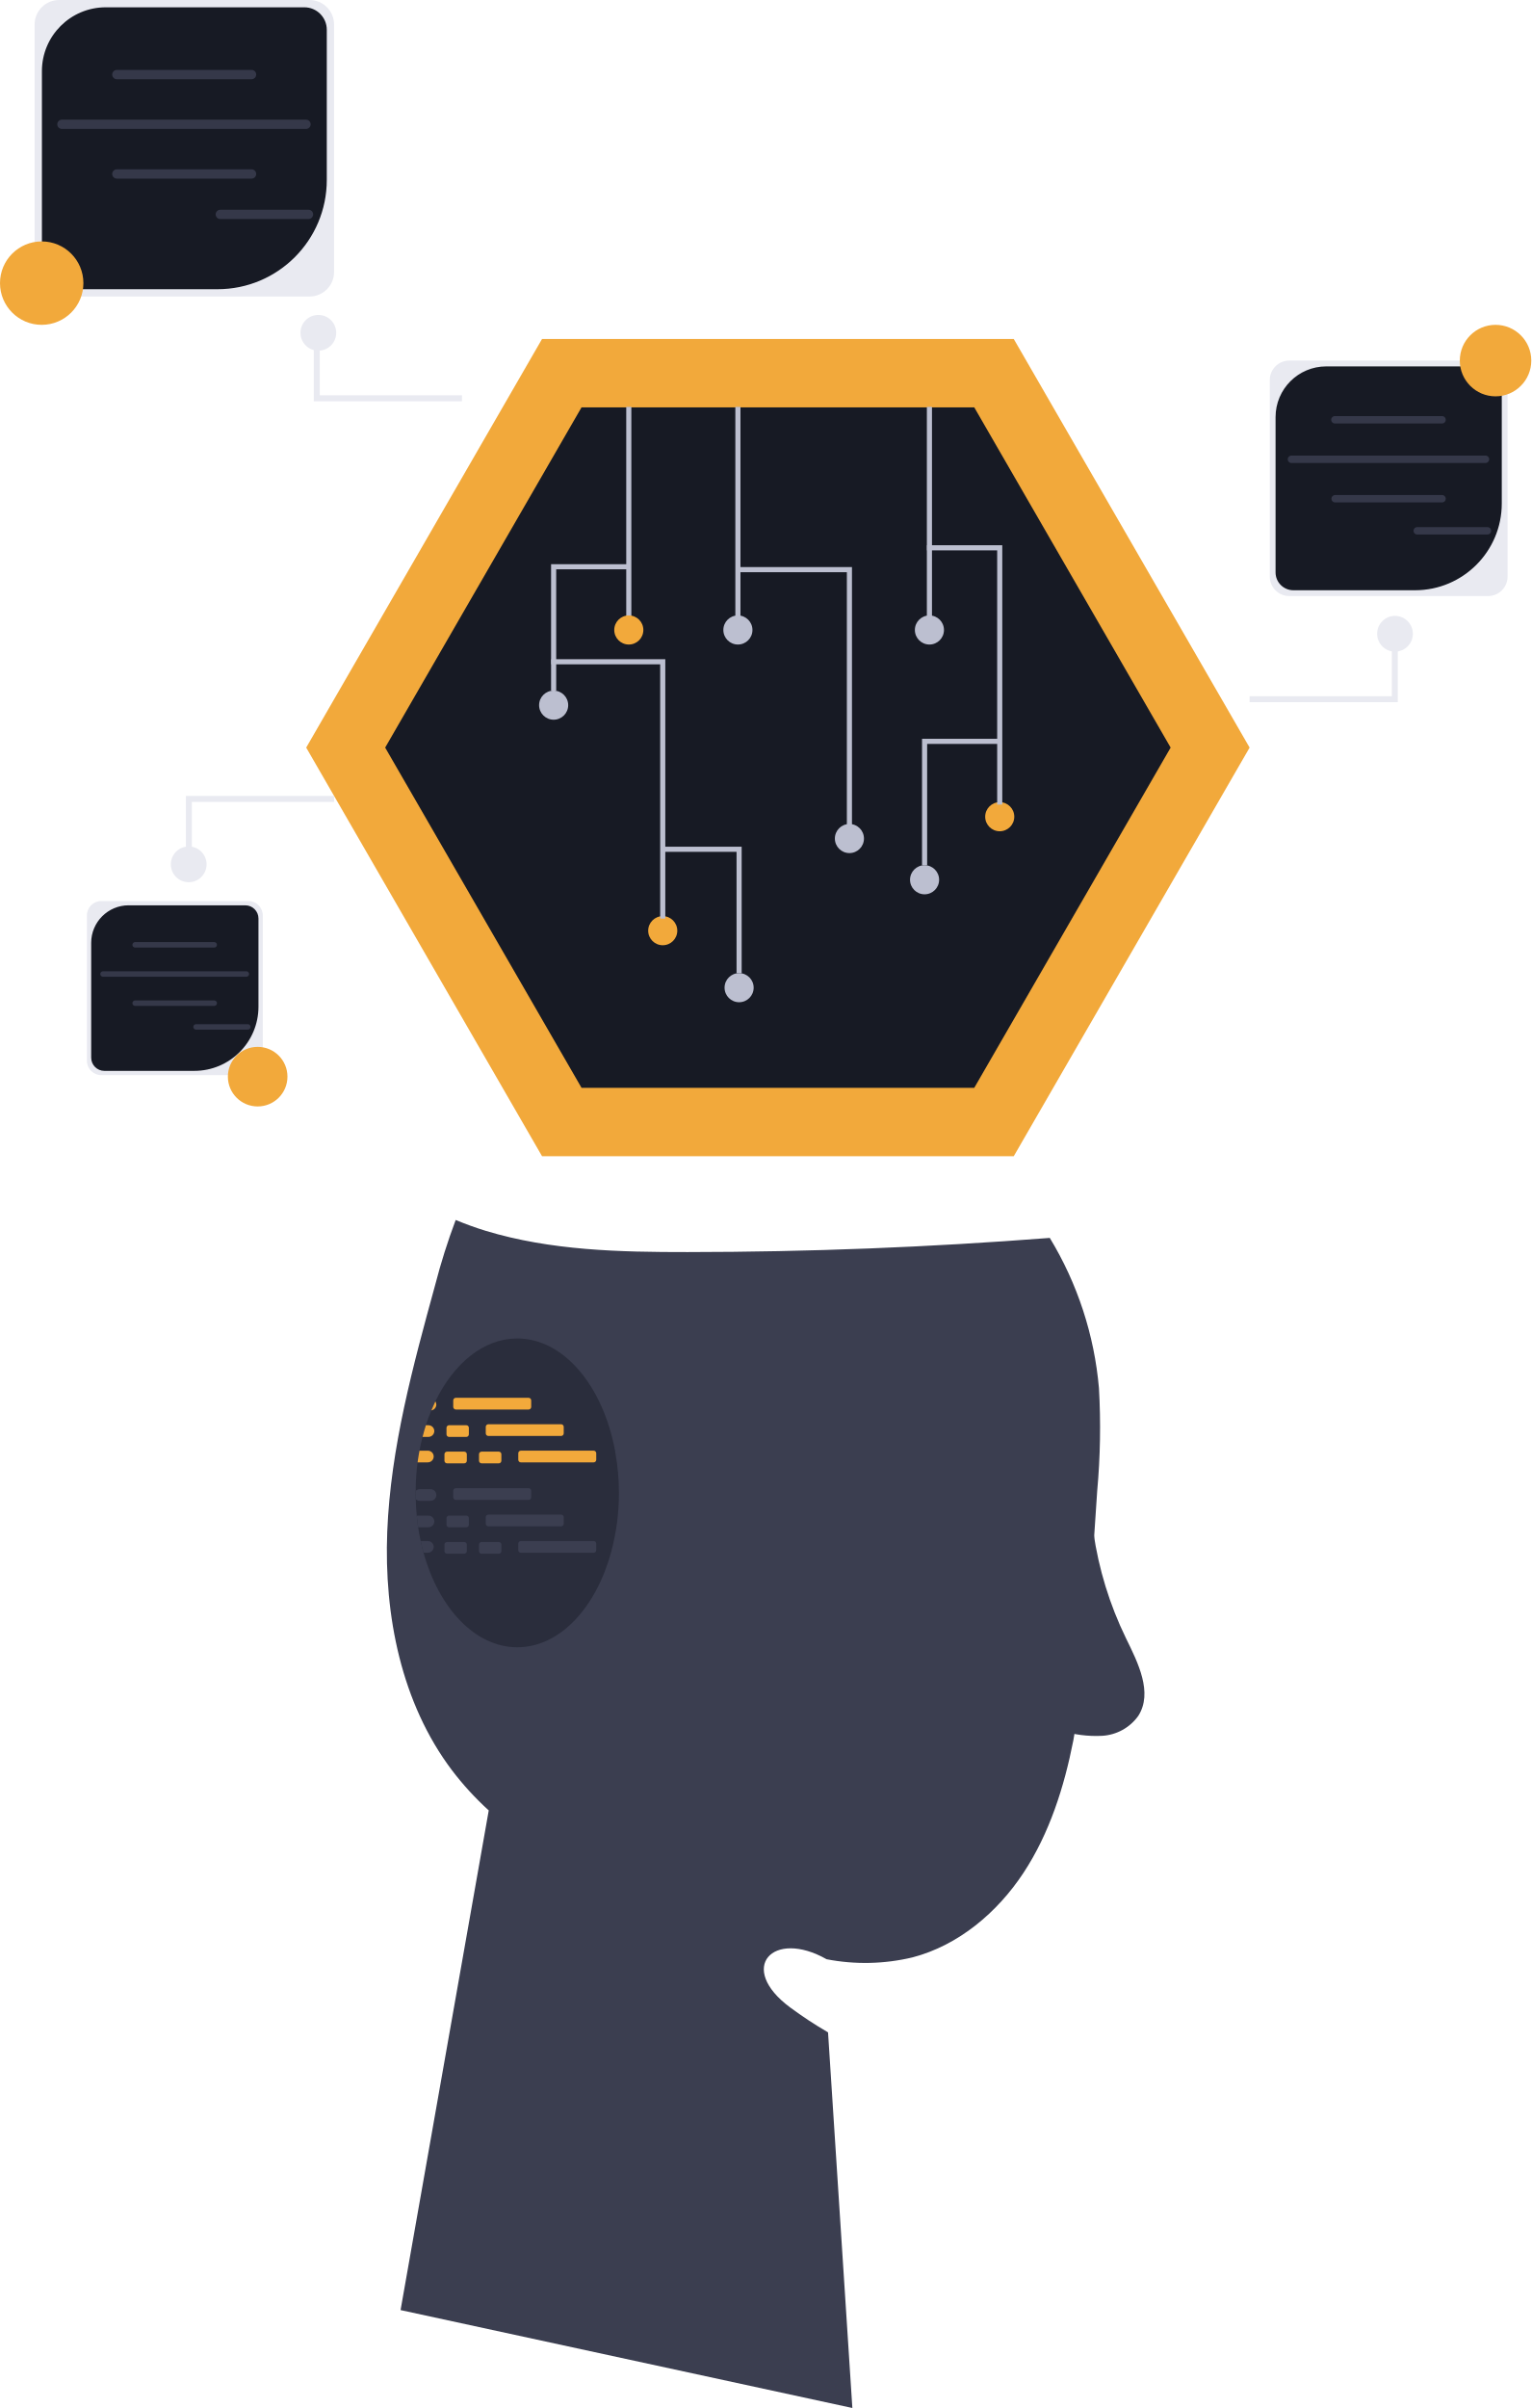
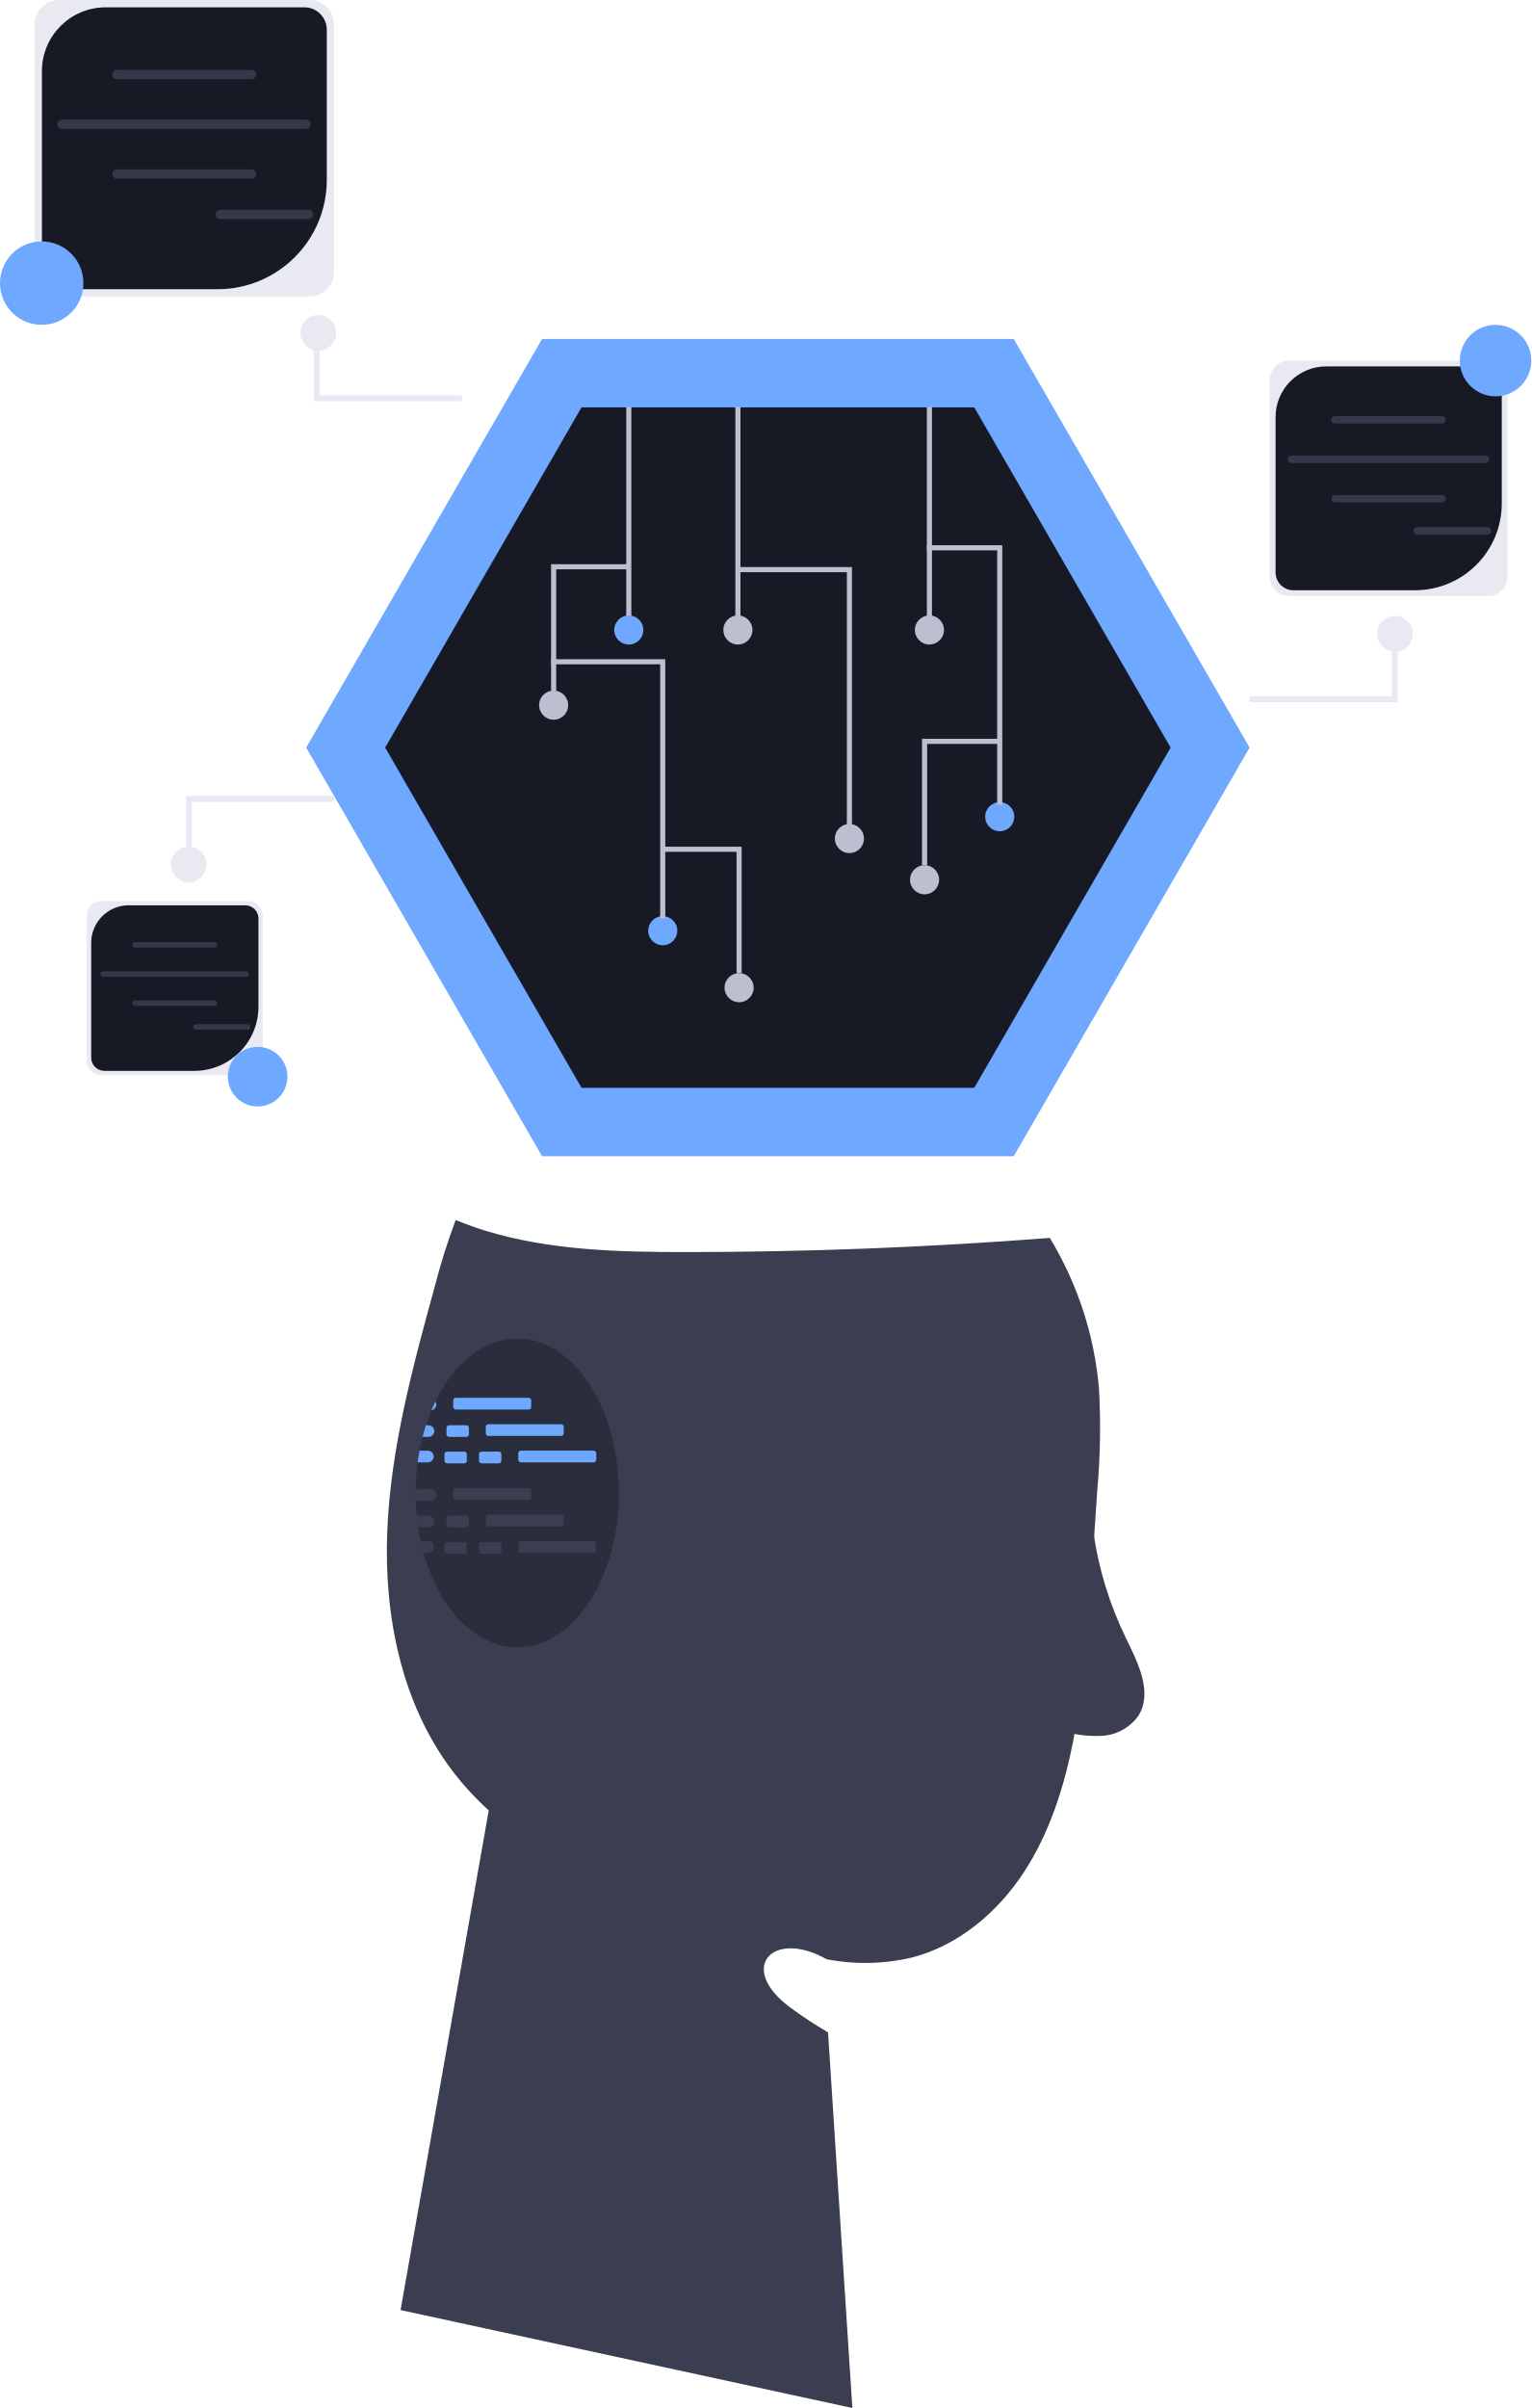
<svg xmlns="http://www.w3.org/2000/svg" width="458.221" height="720.354" viewBox="0 0 458.221 720.354">
  <g transform="translate(-764.119 -179.451)">
    <g transform="translate(764.119 179.451)">
      <g transform="translate(115.76 364.958)">
        <path d="M1033.347,505.323q-.811,12.133-1.622,24.244a389.057,389.057,0,0,1-5.52,50.426c-2.749,13.947-7.12,27.782-14.938,39.656-7.819,11.852-19.422,21.653-33.167,25.258a60.773,60.773,0,0,1-25.732.563c-16.065-9.125-26.948,2.546-10.905,14.42a124.3,124.3,0,0,0,11.334,7.458l7.278,112.367L824.882,750.425l26.385-149.476a89.208,89.208,0,0,1-11.041-12.055c-15.119-20.076-20.323-46.236-19.332-71.336,1.014-25.123,7.706-49.615,14.353-73.837a189.966,189.966,0,0,1,6.129-19.4c2.951,1.217,5.948,2.321,8.99,3.245,19.445,5.9,40.107,6.376,60.43,6.354q54.246-.034,108.356-4.236a103.97,103.97,0,0,1,14.713,44.929,208.629,208.629,0,0,1-.518,30.711Z" transform="translate(-820.777 -424.321)" fill="#3B3E50" />
        <path d="M920.531,451.1a107.123,107.123,0,0,0,9.338,64.763c3.624,7.387,8.112,16.287,3.7,23.232a14.31,14.31,0,0,1-10.78,5.974,35.1,35.1,0,0,1-12.58-1.629" transform="translate(-708.701 -390.76)" fill="#3B3E50" />
        <path d="M885.434,486.241a66.823,66.823,0,0,1-2.231,17.327v.023c-.022.113-.068.225-.09.338-4.551,16.741-15.411,28.5-28.1,28.5-12.618,0-23.433-11.671-28.052-28.277-.316-1.149-.586-2.3-.834-3.492-.316-1.329-.563-2.7-.766-4.123-.18-1.127-.316-2.276-.428-3.447-.158-1.622-.27-3.245-.293-4.935v-.023c-.045-.631-.045-1.262-.045-1.893v-.563l.023-.023a66,66,0,0,1,.563-8.54c.158-1.194.338-2.343.563-3.492.27-1.4.563-2.771.924-4.123.293-1.194.631-2.343.992-3.492.5-1.532,1.037-3.019,1.645-4.439.383-.924.789-1.825,1.194-2.7,5.543-11.4,14.465-18.814,24.515-18.814,13.9,0,25.619,14.173,29.246,33.5.045.293.113.586.135.879v.023A66.654,66.654,0,0,1,885.434,486.241Z" transform="translate(-815.987 -404.608)" fill="#2A2D3C" />
-         <path d="M828.176,449.392a1.793,1.793,0,0,1-1.487,1.712c.383-.924.788-1.825,1.194-2.7A1.887,1.887,0,0,1,828.176,449.392Z" transform="translate(-813.368 -394.144)" fill="#F2A93B" />
-         <rect width="23.331" height="3.503" rx="0.777" transform="translate(19.867 53.196)" fill="#F2A93B" />
-         <path d="M829.034,453.305a1.76,1.76,0,0,1-1.758,1.758h-1.757c.293-1.194.631-2.343.991-3.492h.766A1.755,1.755,0,0,1,829.034,453.305Z" transform="translate(-814.834 -390.171)" fill="#F2A93B" />
-         <rect width="6.693" height="3.503" rx="0.777" transform="translate(17.849 61.395)" fill="#F2A93B" />
-         <rect width="23.331" height="3.503" rx="0.777" transform="translate(29.597 61.104)" fill="#F2A93B" />
-         <rect width="6.693" height="3.503" rx="0.777" transform="translate(17.239 69.298)" fill="#F2A93B" />
-         <rect width="6.693" height="3.503" rx="0.777" transform="translate(27.579 69.298)" fill="#F2A93B" />
-         <path d="M829.68,456.685a1.76,1.76,0,0,1-1.758,1.758h-3.064c.158-1.194.338-2.343.563-3.492h2.5a1.74,1.74,0,0,1,1.758,1.735Z" transform="translate(-815.661 -385.935)" fill="#F2A93B" />
-         <rect width="23.331" height="3.503" rx="0.777" transform="translate(39.327 69.008)" fill="#F2A93B" />
+         <path d="M828.176,449.392a1.793,1.793,0,0,1-1.487,1.712c.383-.924.788-1.825,1.194-2.7A1.887,1.887,0,0,1,828.176,449.392Z" transform="translate(-813.368 -394.144)" fill="#6FA8FF" />
+         <rect width="23.331" height="3.503" rx="0.777" transform="translate(19.867 53.196)" fill="#6FA8FF" />
+         <path d="M829.034,453.305a1.76,1.76,0,0,1-1.758,1.758h-1.757c.293-1.194.631-2.343.991-3.492h.766A1.755,1.755,0,0,1,829.034,453.305Z" transform="translate(-814.834 -390.171)" fill="#6FA8FF" />
+         <rect width="6.693" height="3.503" rx="0.777" transform="translate(17.849 61.395)" fill="#6FA8FF" />
+         <rect width="23.331" height="3.503" rx="0.777" transform="translate(29.597 61.104)" fill="#6FA8FF" />
+         <rect width="6.693" height="3.503" rx="0.777" transform="translate(17.239 69.298)" fill="#6FA8FF" />
+         <rect width="6.693" height="3.503" rx="0.777" transform="translate(27.579 69.298)" fill="#6FA8FF" />
+         <path d="M829.68,456.685a1.76,1.76,0,0,1-1.758,1.758h-3.064c.158-1.194.338-2.343.563-3.492h2.5a1.74,1.74,0,0,1,1.758,1.735Z" transform="translate(-815.661 -385.935)" fill="#6FA8FF" />
+         <rect width="23.331" height="3.503" rx="0.777" transform="translate(39.327 69.008)" fill="#6FA8FF" />
        <path d="M830.795,461.818a1.741,1.741,0,0,1-1.758,1.735H825.86a1.781,1.781,0,0,1-1.217-.473v-.023c-.045-.631-.045-1.262-.045-1.893V460.6l.023-.023a1.733,1.733,0,0,1,1.239-.518h3.177A1.76,1.76,0,0,1,830.795,461.818Z" transform="translate(-815.987 -379.532)" fill="#3B3E50" />
        <rect width="23.331" height="3.503" rx="0.777" transform="translate(19.867 80.234)" fill="#3B3E50" />
        <path d="M830,465.306a1.76,1.76,0,0,1-1.758,1.758h-3.064c-.18-1.127-.315-2.276-.428-3.447a.766.766,0,0,1,.315-.045h3.177A1.755,1.755,0,0,1,830,465.306Z" transform="translate(-815.799 -375.134)" fill="#3B3E50" />
        <rect width="6.693" height="3.503" rx="0.777" transform="translate(17.849 88.433)" fill="#3B3E50" />
        <rect width="23.331" height="3.503" rx="0.777" transform="translate(29.597 88.142)" fill="#3B3E50" />
        <rect width="6.693" height="3.503" rx="0.777" transform="translate(17.239 96.337)" fill="#3B3E50" />
        <rect width="6.693" height="3.503" rx="0.777" transform="translate(27.579 96.337)" fill="#3B3E50" />
        <path d="M829.154,468.685a1.76,1.76,0,0,1-1.757,1.758h-1.284c-.315-1.149-.586-2.3-.834-3.492H827.4a1.741,1.741,0,0,1,1.758,1.735Z" transform="translate(-815.135 -370.897)" fill="#3B3E50" />
        <rect width="23.331" height="3.503" rx="0.777" transform="translate(39.327 96.046)" fill="#3B3E50" />
      </g>
      <g transform="translate(0)">
        <g transform="translate(91.626 101.402)">
-           <path d="M271.16,145.025H130.009L59.433,267.266l70.576,122.241H271.16l70.576-122.241Z" transform="translate(-59.433 -145.025)" fill="#F2A93B" />
+           <path d="M271.16,145.025H130.009L59.433,267.266l70.576,122.241H271.16l70.576-122.241Z" transform="translate(-59.433 -145.025)" fill="#6FA8FF" />
          <path d="M305.1,586.938H422.623l58.761-101.776L422.623,383.385H305.1L246.341,485.161Z" transform="translate(-222.711 -362.92)" fill="#171A24" />
          <rect width="1.529" height="63.116" transform="translate(95.771 20.313)" fill="#BCBFD0" />
-           <circle cx="4.353" cy="4.353" r="4.353" transform="translate(92.183 82.704)" fill="#F2A93B" />
+           <circle cx="4.353" cy="4.353" r="4.353" transform="translate(92.183 82.704)" fill="#6FA8FF" />
          <rect width="1.529" height="63.116" transform="translate(128.417 20.313)" fill="#BCBFD0" />
          <circle cx="4.353" cy="4.353" r="4.353" transform="translate(124.829 82.704)" fill="#BCBFD0" />
          <rect width="1.529" height="63.116" transform="translate(185.728 20.313)" fill="#BCBFD0" />
          <circle cx="4.353" cy="4.353" r="4.353" transform="translate(182.14 82.704)" fill="#BCBFD0" />
          <circle cx="4.353" cy="4.353" r="4.353" transform="translate(158.2 145.093)" fill="#BCBFD0" />
          <circle cx="4.353" cy="4.353" r="4.353" transform="translate(69.693 105.193)" fill="#BCBFD0" />
          <path d="M262.538,311.859h-1.529V235.805H228.4v-1.529h34.136Z" transform="translate(-99.221 -166.041)" fill="#BCBFD0" />
-           <circle cx="4.353" cy="4.353" r="4.353" transform="translate(102.34 172.661)" fill="#F2A93B" />
+           <circle cx="4.353" cy="4.353" r="4.353" transform="translate(102.34 172.661)" fill="#6FA8FF" />
          <path d="M189.472,347.918h-1.529V271.863H155.336v-1.529h34.136Z" transform="translate(-82.016 -174.532)" fill="#BCBFD0" />
-           <circle cx="4.353" cy="4.353" r="4.353" transform="translate(203.179 138.563)" fill="#F2A93B" />
+           <circle cx="4.353" cy="4.353" r="4.353" transform="translate(203.179 138.563)" fill="#6FA8FF" />
          <path d="M324.945,303.319h-1.529V227.265h-21v-1.529h22.528Z" transform="translate(-116.649 -164.03)" fill="#BCBFD0" />
          <path d="M156.814,270.969h-1.529V233.155h23.254v1.529H156.814Z" transform="translate(-82.004 -165.777)" fill="#BCBFD0" />
          <circle cx="4.353" cy="4.353" r="4.353" transform="translate(125.191 189.709)" fill="#BCBFD0" />
          <path d="M222.714,381.517h-1.529V345.232H199.46V343.7h23.254Z" transform="translate(-92.406 -191.808)" fill="#BCBFD0" />
          <circle cx="4.353" cy="4.353" r="4.353" transform="translate(180.689 157.426)" fill="#BCBFD0" />
          <path d="M302,339.291h-1.529V301.477h23.254v1.529H302Z" transform="translate(-116.19 -181.865)" fill="#BCBFD0" />
        </g>
        <g transform="translate(0 0)">
          <path d="M360.564,159.982a1.784,1.784,0,0,0-1.783,1.783v57.041a1.783,1.783,0,1,0,3.565,0V161.765A1.784,1.784,0,0,0,360.564,159.982Z" transform="translate(-280.013 -156.379)" fill="#BCBFD0" />
          <g transform="translate(10.355)">
            <path d="M364.3,244.644H289.357a7.343,7.343,0,0,1-7.335-7.335V163.275a7.343,7.343,0,0,1,7.335-7.335H364.3a7.343,7.343,0,0,1,7.335,7.335v74.034A7.343,7.343,0,0,1,364.3,244.644Z" transform="translate(-282.022 -155.94)" fill="#E9EAF1" />
            <path d="M303.581,158.392A19.107,19.107,0,0,0,284.474,177.5v58.506a6.72,6.72,0,0,0,6.72,6.72h45.829a32.7,32.7,0,0,0,32.7-32.7V165.112a6.72,6.72,0,0,0-6.72-6.72Z" transform="translate(-282.289 -156.207)" fill="#171A24" />
            <g transform="translate(6.817 20.911)">
              <path d="M349.732,182.191h-40.3a1.395,1.395,0,0,1,0-2.789h40.3a1.395,1.395,0,1,1,0,2.789Z" transform="translate(-291.668 -179.402)" fill="#353849" />
              <path d="M349.732,215.555h-40.3a1.395,1.395,0,0,1,0-2.789h40.3a1.395,1.395,0,1,1,0,2.789Z" transform="translate(-291.668 -183.03)" fill="#353849" />
              <path d="M364.1,198.884H291.065a1.395,1.395,0,1,1,0-2.789H364.1a1.395,1.395,0,0,1,0,2.789Z" transform="translate(-289.671 -181.217)" fill="#353849" />
              <path d="M370.63,229.121H344.245a1.395,1.395,0,1,1,0-2.789H370.63a1.395,1.395,0,0,1,0,2.789Z" transform="translate(-295.453 -184.505)" fill="#353849" />
            </g>
          </g>
-           <circle cx="12.478" cy="12.478" r="12.478" transform="translate(0 72.219)" fill="#F2A93B" />
+           <circle cx="12.478" cy="12.478" r="12.478" transform="translate(0 72.219)" fill="#6FA8FF" />
        </g>
        <g transform="translate(26.005 269.54)">
          <g transform="translate(0 0)">
            <path d="M145.145,202.271H101.132a4.313,4.313,0,0,1-4.307-4.307V154.487a4.313,4.313,0,0,1,4.307-4.307h44.013a4.313,4.313,0,0,1,4.307,4.307v43.476a4.313,4.313,0,0,1-4.307,4.307Z" transform="translate(-96.825 -150.18)" fill="#E9EAF1" />
            <path d="M109.485,151.619a11.221,11.221,0,0,0-11.221,11.224V197.2a3.947,3.947,0,0,0,3.946,3.947h26.911a19.2,19.2,0,0,0,19.2-19.2V155.569a3.946,3.946,0,0,0-3.947-3.946H109.485Z" transform="translate(-96.982 -150.337)" fill="#171A24" />
            <g transform="translate(4.005 12.279)">
              <path d="M136.587,165.6H112.919a.819.819,0,0,1,0-1.638h23.668a.819.819,0,0,1,0,1.638Z" transform="translate(-102.491 -163.958)" fill="#353849" />
              <path d="M136.587,185.188H112.919a.819.819,0,1,1,0-1.638h23.668a.819.819,0,1,1,0,1.638Z" transform="translate(-102.491 -166.088)" fill="#353849" />
              <path d="M145.027,175.4h-42.89a.819.819,0,1,1,0-1.638h42.89a.819.819,0,1,1,0,1.638Z" transform="translate(-101.318 -165.023)" fill="#353849" />
              <path d="M148.86,193.155H133.366a.819.819,0,0,1,0-1.638H148.86a.819.819,0,0,1,0,1.638Z" transform="translate(-104.714 -166.954)" fill="#353849" />
            </g>
          </g>
-           <circle cx="8.913" cy="8.913" r="8.913" transform="translate(42.185 43.628)" fill="#F2A93B" />
+           <circle cx="8.913" cy="8.913" r="8.913" transform="translate(42.185 43.628)" fill="#6FA8FF" />
        </g>
        <g transform="translate(379.963 97.176)">
          <g transform="translate(0 10.694)">
            <path d="M189.74,412.377H130.226a5.831,5.831,0,0,1-5.825-5.825V347.765a5.831,5.831,0,0,1,5.825-5.825H189.74a5.831,5.831,0,0,1,5.825,5.825v58.788a5.831,5.831,0,0,1-5.825,5.825h0Z" transform="translate(-124.401 -341.94)" fill="#E9EAF1" />
            <path d="M141.521,343.887a15.173,15.173,0,0,0-15.173,15.173v46.458a5.336,5.336,0,0,0,5.336,5.336h36.391a25.965,25.965,0,0,0,25.965-25.965V349.224a5.336,5.336,0,0,0-5.336-5.336H141.521Z" transform="translate(-124.613 -342.151)" fill="#171A24" />
            <g transform="translate(5.413 16.602)">
              <path d="M178.168,362.784h-32a1.109,1.109,0,1,1,0-2.217h32a1.109,1.109,0,1,1,0,2.217Z" transform="translate(-132.06 -360.567)" fill="#353849" />
              <path d="M178.168,389.277h-32a1.109,1.109,0,0,1,0-2.217h32a1.109,1.109,0,1,1,0,2.217Z" transform="translate(-132.06 -363.447)" fill="#353849" />
              <path d="M189.579,376.04h-58a1.109,1.109,0,1,1,0-2.217h58a1.109,1.109,0,1,1,0,2.217Z" transform="translate(-130.474 -362.008)" fill="#353849" />
              <path d="M194.764,400.049H173.816a1.109,1.109,0,1,1,0-2.217h20.948a1.109,1.109,0,1,1,0,2.217Z" transform="translate(-135.066 -364.619)" fill="#353849" />
            </g>
          </g>
-           <circle cx="10.695" cy="10.695" r="10.695" transform="translate(56.868 0)" fill="#F2A93B" />
+           <circle cx="10.695" cy="10.695" r="10.695" transform="translate(56.868 0)" fill="#6FA8FF" />
        </g>
        <g transform="translate(373.929 184.241)">
          <ellipse cx="5.348" cy="5.348" rx="5.348" ry="5.348" transform="translate(38.16 0)" fill="#E9EAF1" />
          <path d="M277.469,340.443h44.342V319.97h-1.783v18.69H277.465Z" transform="translate(-277.465 -314.623)" fill="#E9EAF1" />
        </g>
        <g transform="translate(89.912 94.211)">
          <circle cx="5.348" cy="5.348" r="5.348" transform="translate(0 0)" fill="#E9EAF1" />
          <path d="M156.752,323.958H112.409V303.486h1.783v18.69h42.563Z" transform="translate(-108.427 -298.138)" fill="#E9EAF1" />
        </g>
        <g transform="translate(51.117 238.096)">
          <ellipse cx="5.348" cy="5.348" rx="5.348" ry="5.348" transform="translate(0 15.123)" fill="#E9EAF1" />
          <path d="M321.807,319.97H277.465v20.472h1.783V321.753h42.563Z" transform="translate(-272.955 -319.97)" fill="#E9EAF1" />
        </g>
      </g>
    </g>
  </g>
</svg>
